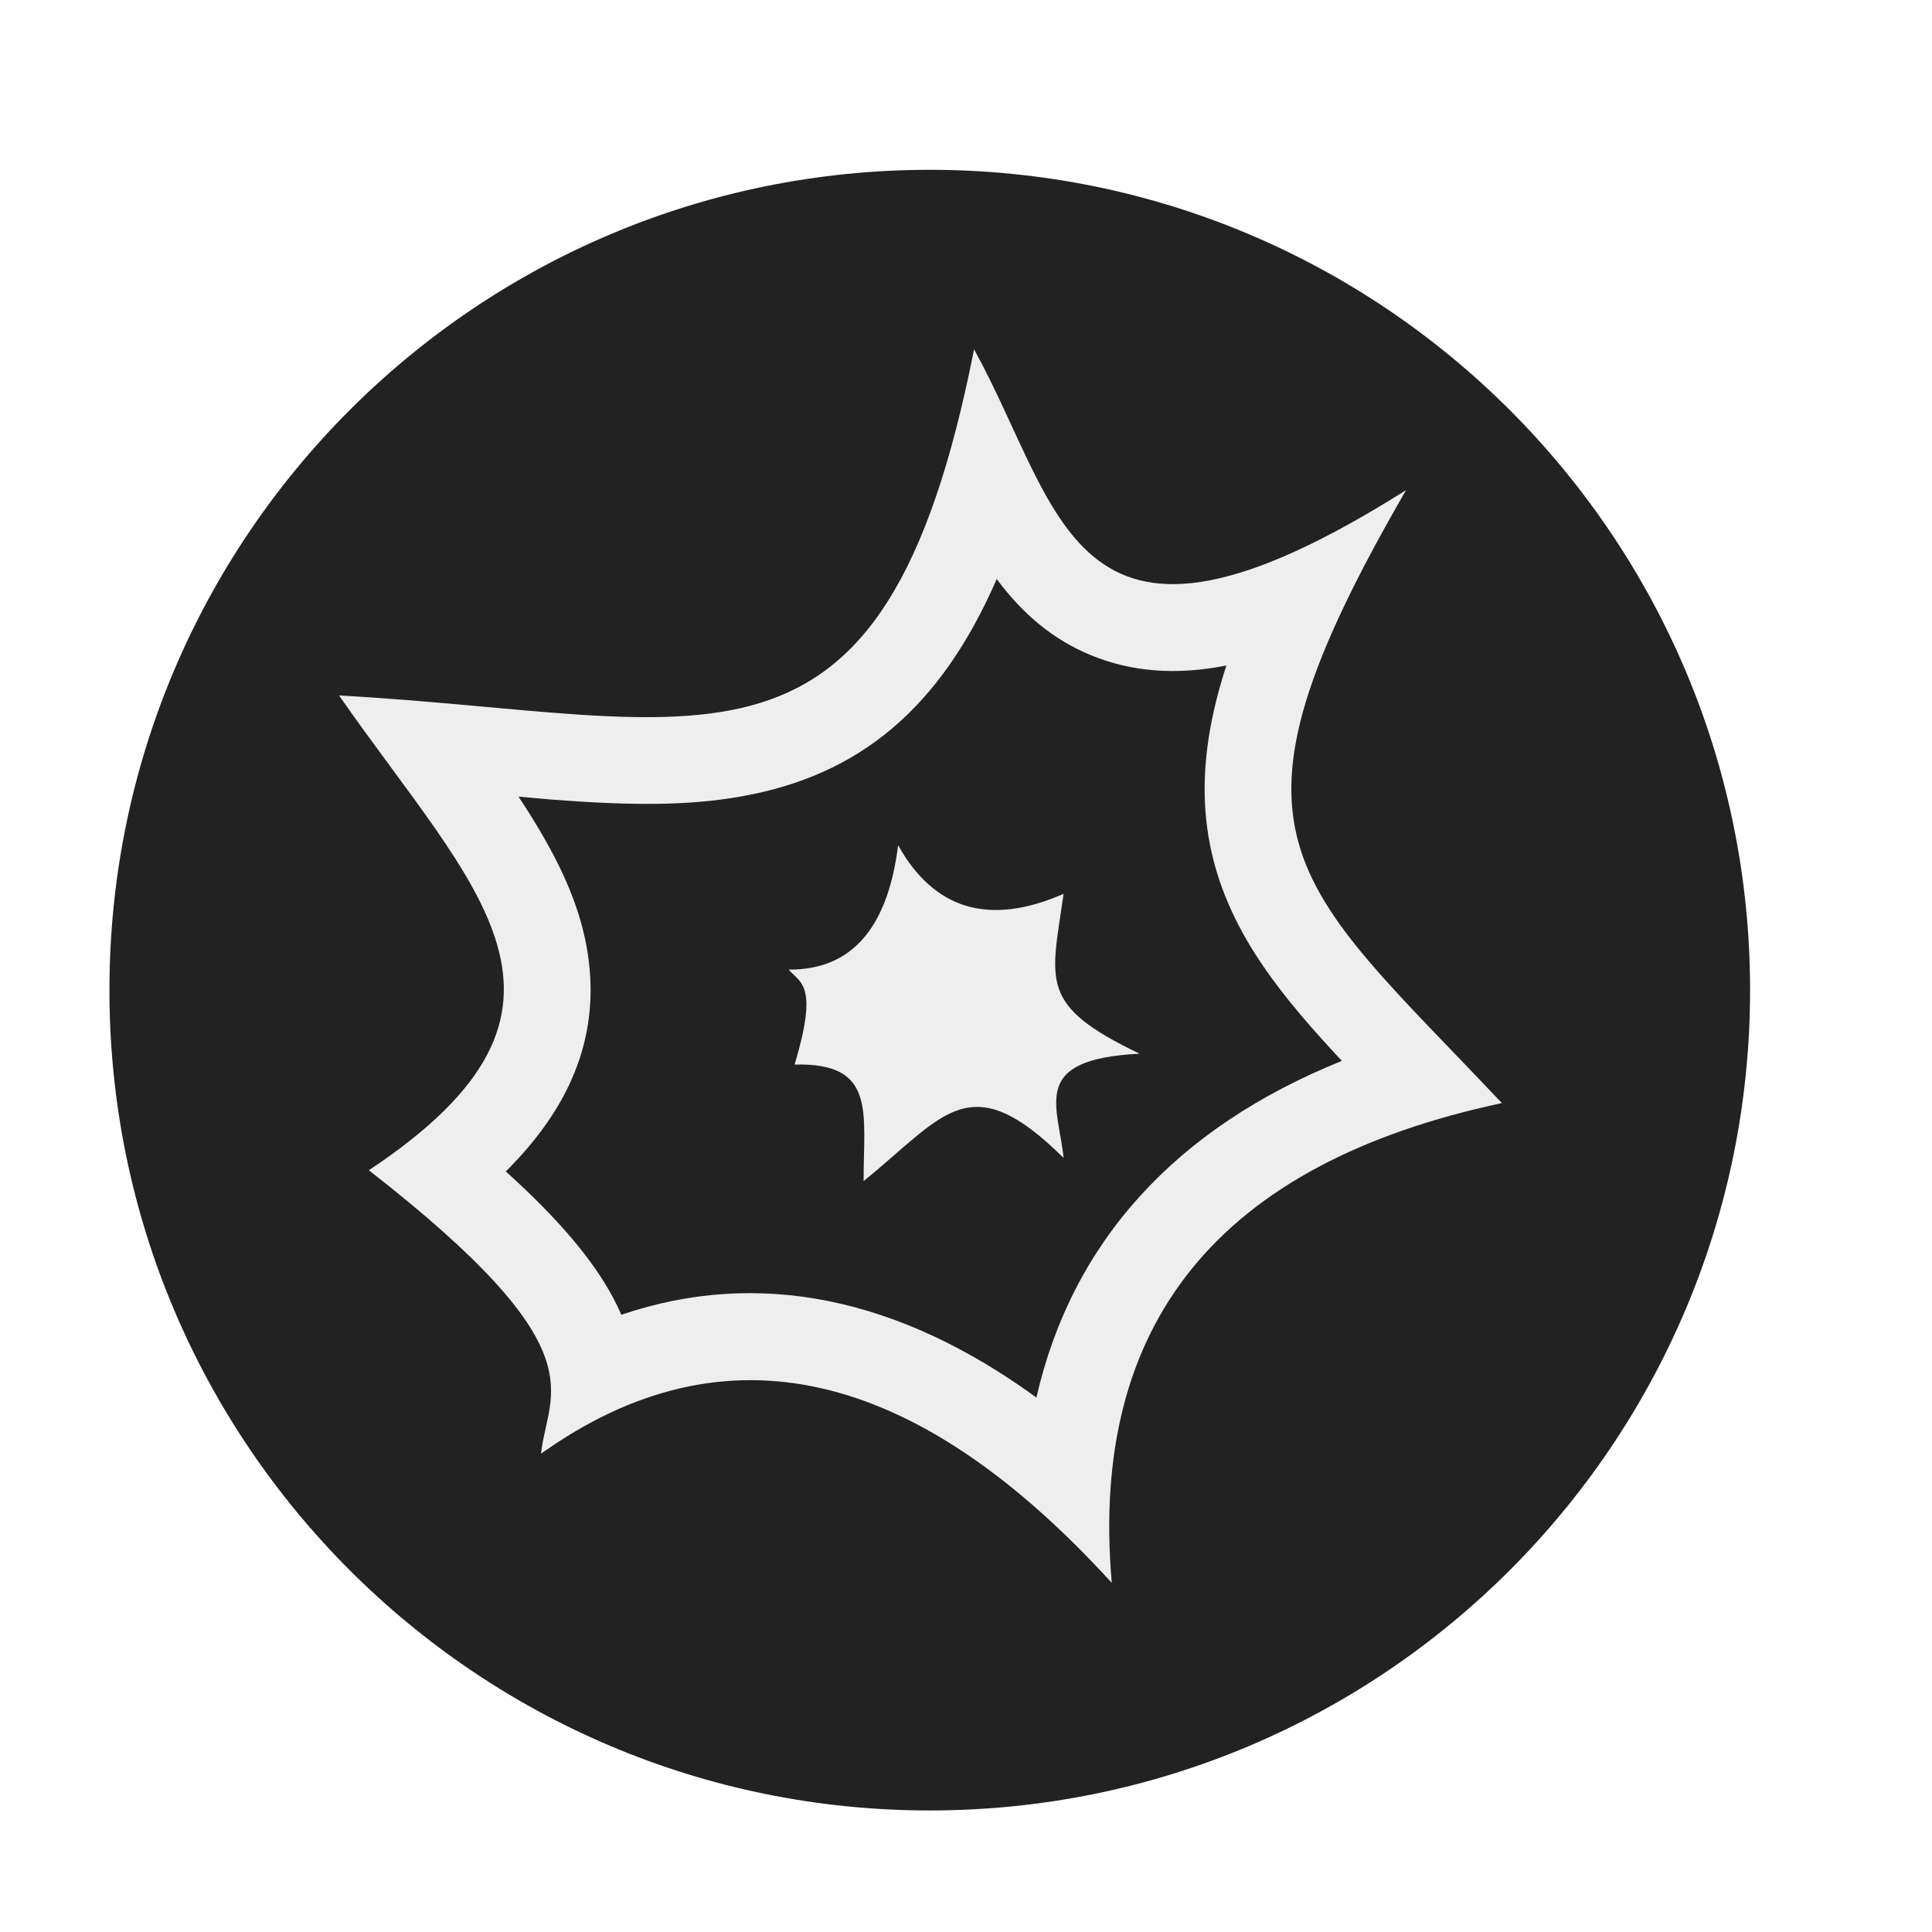
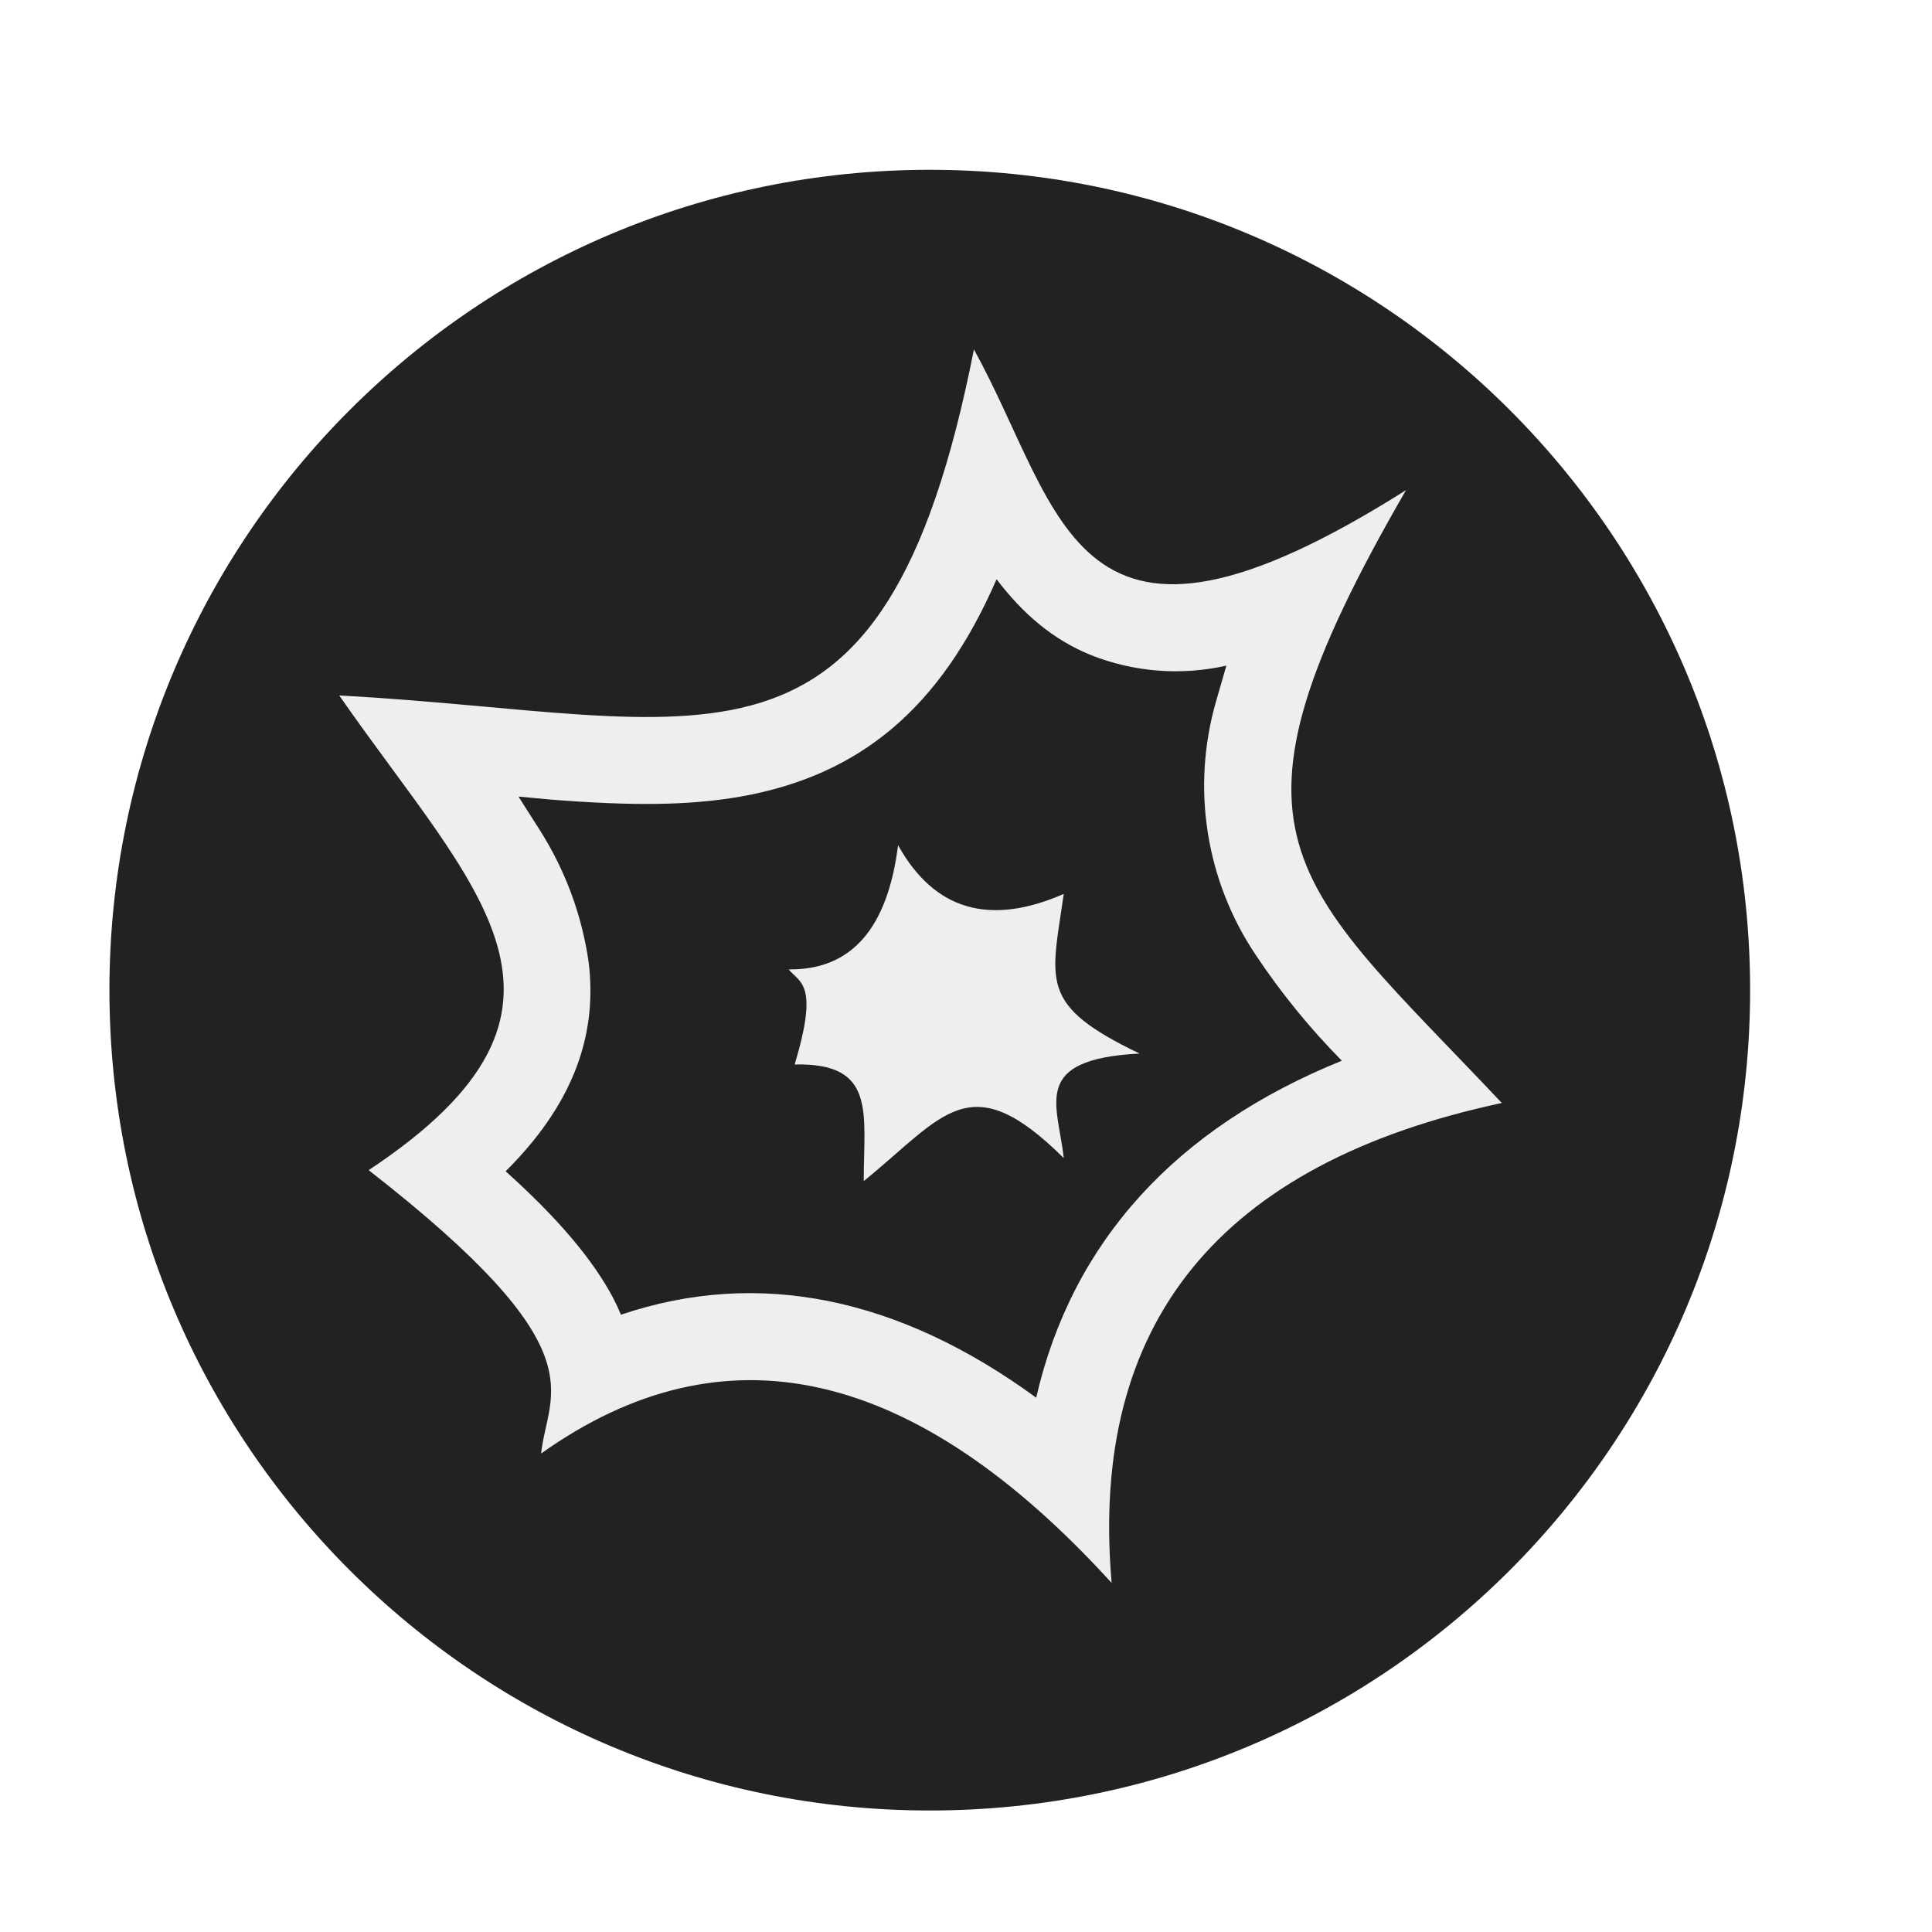
- <svg xmlns="http://www.w3.org/2000/svg" width="512" height="512" viewBox="0 0 512 512">
+ <svg xmlns="http://www.w3.org/2000/svg" viewBox="0 0 512 512">
  <g fill="none" fill-rule="evenodd" transform="translate(29 33)">
-     <circle cx="217.395" cy="229.395" r="217.395" fill="#222" />
-     <g fill="#EEE" transform="translate(2)">
-       <path d="M207.011,191 C216.615,208.165 231.232,212.456 250.864,203.874 C247.554,227.239 244.084,233.326 271,246.243 C241.853,247.698 249.384,259.676 250.864,273.865 C225.865,249.121 219.24,262.682 197.869,280 C197.813,261.867 201.348,248.551 179.587,249.121 C185.974,227.703 181.072,227.581 178,223.948 C194.569,224.089 204.24,213.106 207.011,191 Z" />
-       <path fill-rule="nonzero" d="M163.333,68.371 C197.851,128.175 250.387,143.126 320.943,113.224 C309.048,194.633 296.575,215.841 393.312,260.847 C288.558,265.915 315.625,307.647 320.943,357.086 C231.095,270.872 207.285,318.122 130.479,378.46 C130.275,315.283 142.98,268.887 64.771,270.872 C87.727,196.25 70.109,195.823 59.068,183.167 C118.619,183.658 153.374,145.392 163.333,68.371 Z M97.626,201.117 C97.963,202.777 98.237,204.486 98.446,206.246 C99.794,217.598 98.495,231.62 94.322,249.796 C117.948,253.881 134.416,264.481 144.15,282.537 C149.707,292.845 152.472,304.564 153.541,318.904 C153.803,322.411 153.968,325.623 154.05,329.228 C158.427,325.556 161.149,323.259 160.626,323.689 C177.437,309.882 189.542,301.432 202.342,295.46 C231.267,281.966 259.019,284.252 290.944,303.77 C291.262,292.329 293.909,282.188 299.766,272.999 C306.06,263.124 315.208,255.609 327.647,250.085 C324.826,247.963 322.201,245.836 319.753,243.691 C300.133,226.5 291.048,207.293 290.046,182.737 C289.655,173.147 290.415,162.935 292.26,149.322 C292.354,148.629 292.479,147.743 292.63,146.704 C246.38,157.426 206.551,148.464 175.142,120.054 C160.485,162.752 134.421,190.403 97.626,201.117 Z" transform="scale(1 -1) rotate(35 934.774 0)" />
+     <circle cx="217.4" cy="229.4" r="217.4" fill="#222" />
+     <g fill="#EEE">
+       <path d="M209 191c9.6 17.2 24.2 21.5 43.9 12.9-3.3 23.3-6.8 29.4 20.1 42.3-29.1 1.5-21.6 13.5-20.1 27.7-25-24.8-31.7-11.2-53 6.1 0-18.1 3.4-31.4-18.3-30.9 6.4-21.4 1.5-21.5-1.6-25.2 16.6.2 26.2-10.8 29-32.9z" />
+       <path fill-rule="nonzero" d="M265.6 386.5c-6-68.8 28.5-111.2 103.4-127.2-56.4-59.8-78.8-70-25.4-162.4-88.7 56-90.5 6.2-114.5-37.3-24.1 122.1-70.7 97-168.2 91.7 36 51.9 73 82.6 7.8 125.8 61.6 48 47.5 58.4 45.7 75.1 48.5-34.5 98.9-23.1 151.2 34.3zm-130-71a63 63 0 00-2.2-4.7c-5.4-10.1-14.5-20.9-28.4-33.4 17-16.9 24.5-35 22-55.4a88.6 88.6 0 00-13-35.1l-5.6-8.8 8.6.8c21.7 1.7 36.4 1.6 50.3-.8 31.5-5.6 52.9-23.3 67.8-57.6 6.9 9.1 14.9 16 25 20.1a61 61 0 0035.9 2.8l-2.8 9.7a80.5 80.5 0 0010.6 67 189 189 0 0022.8 28c-44 17.8-71.5 48-81 89.3-36.4-26.6-73.6-34.3-110-22z" />
    </g>
  </g>
</svg>
